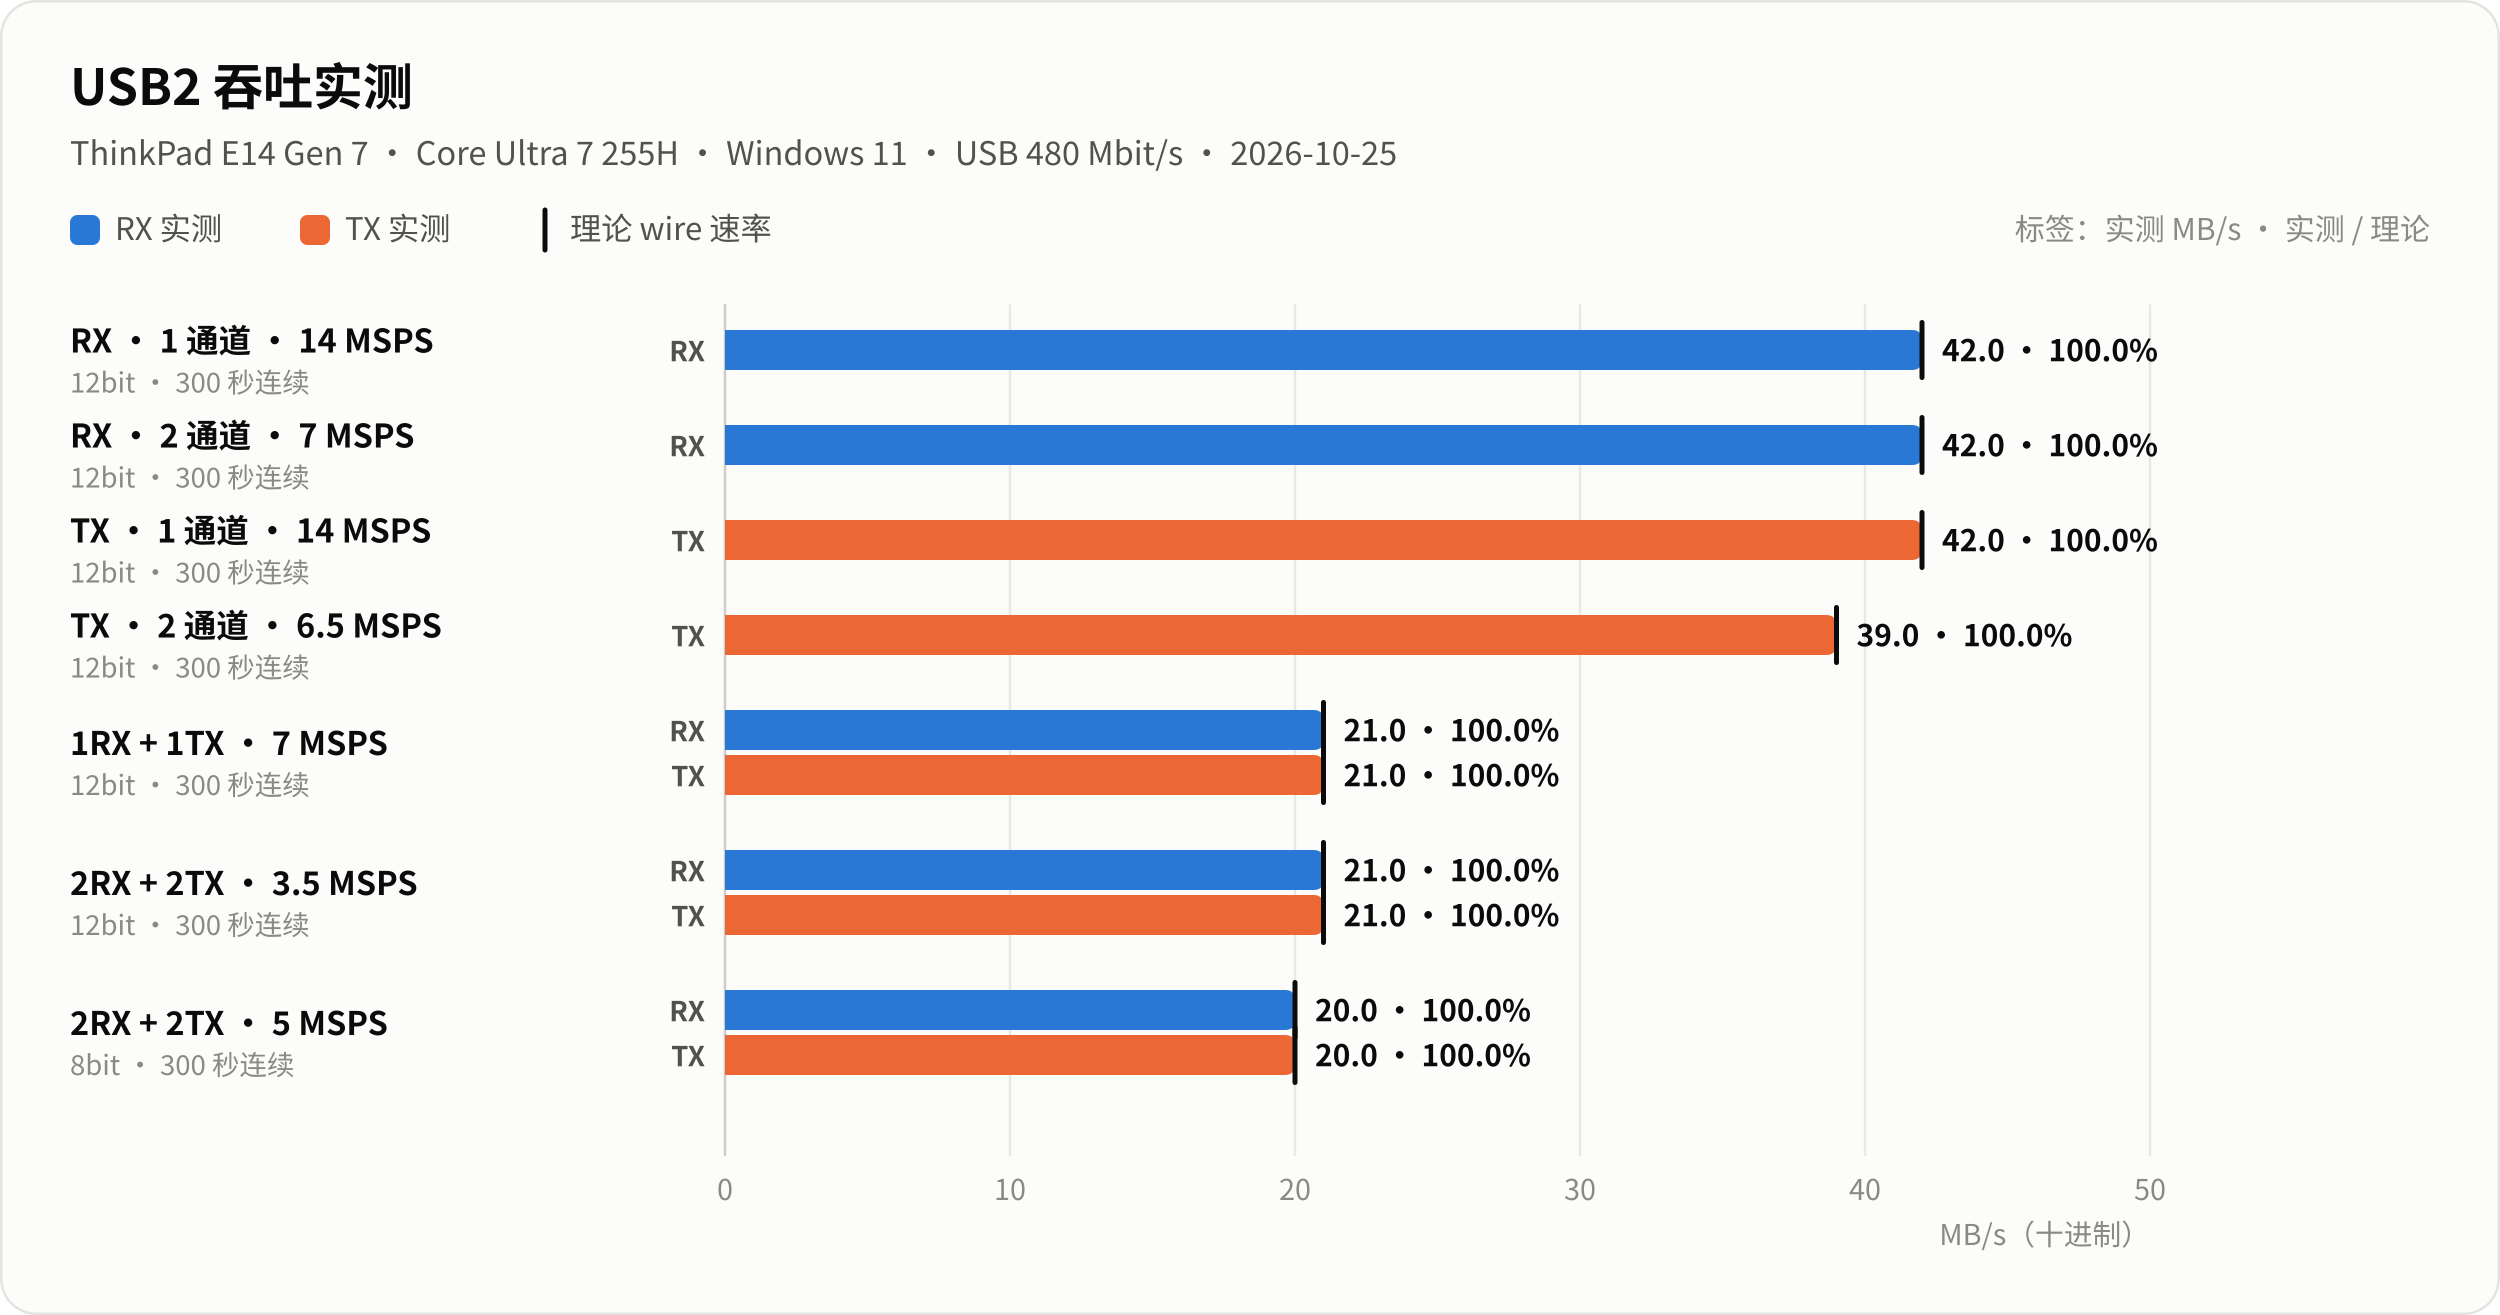
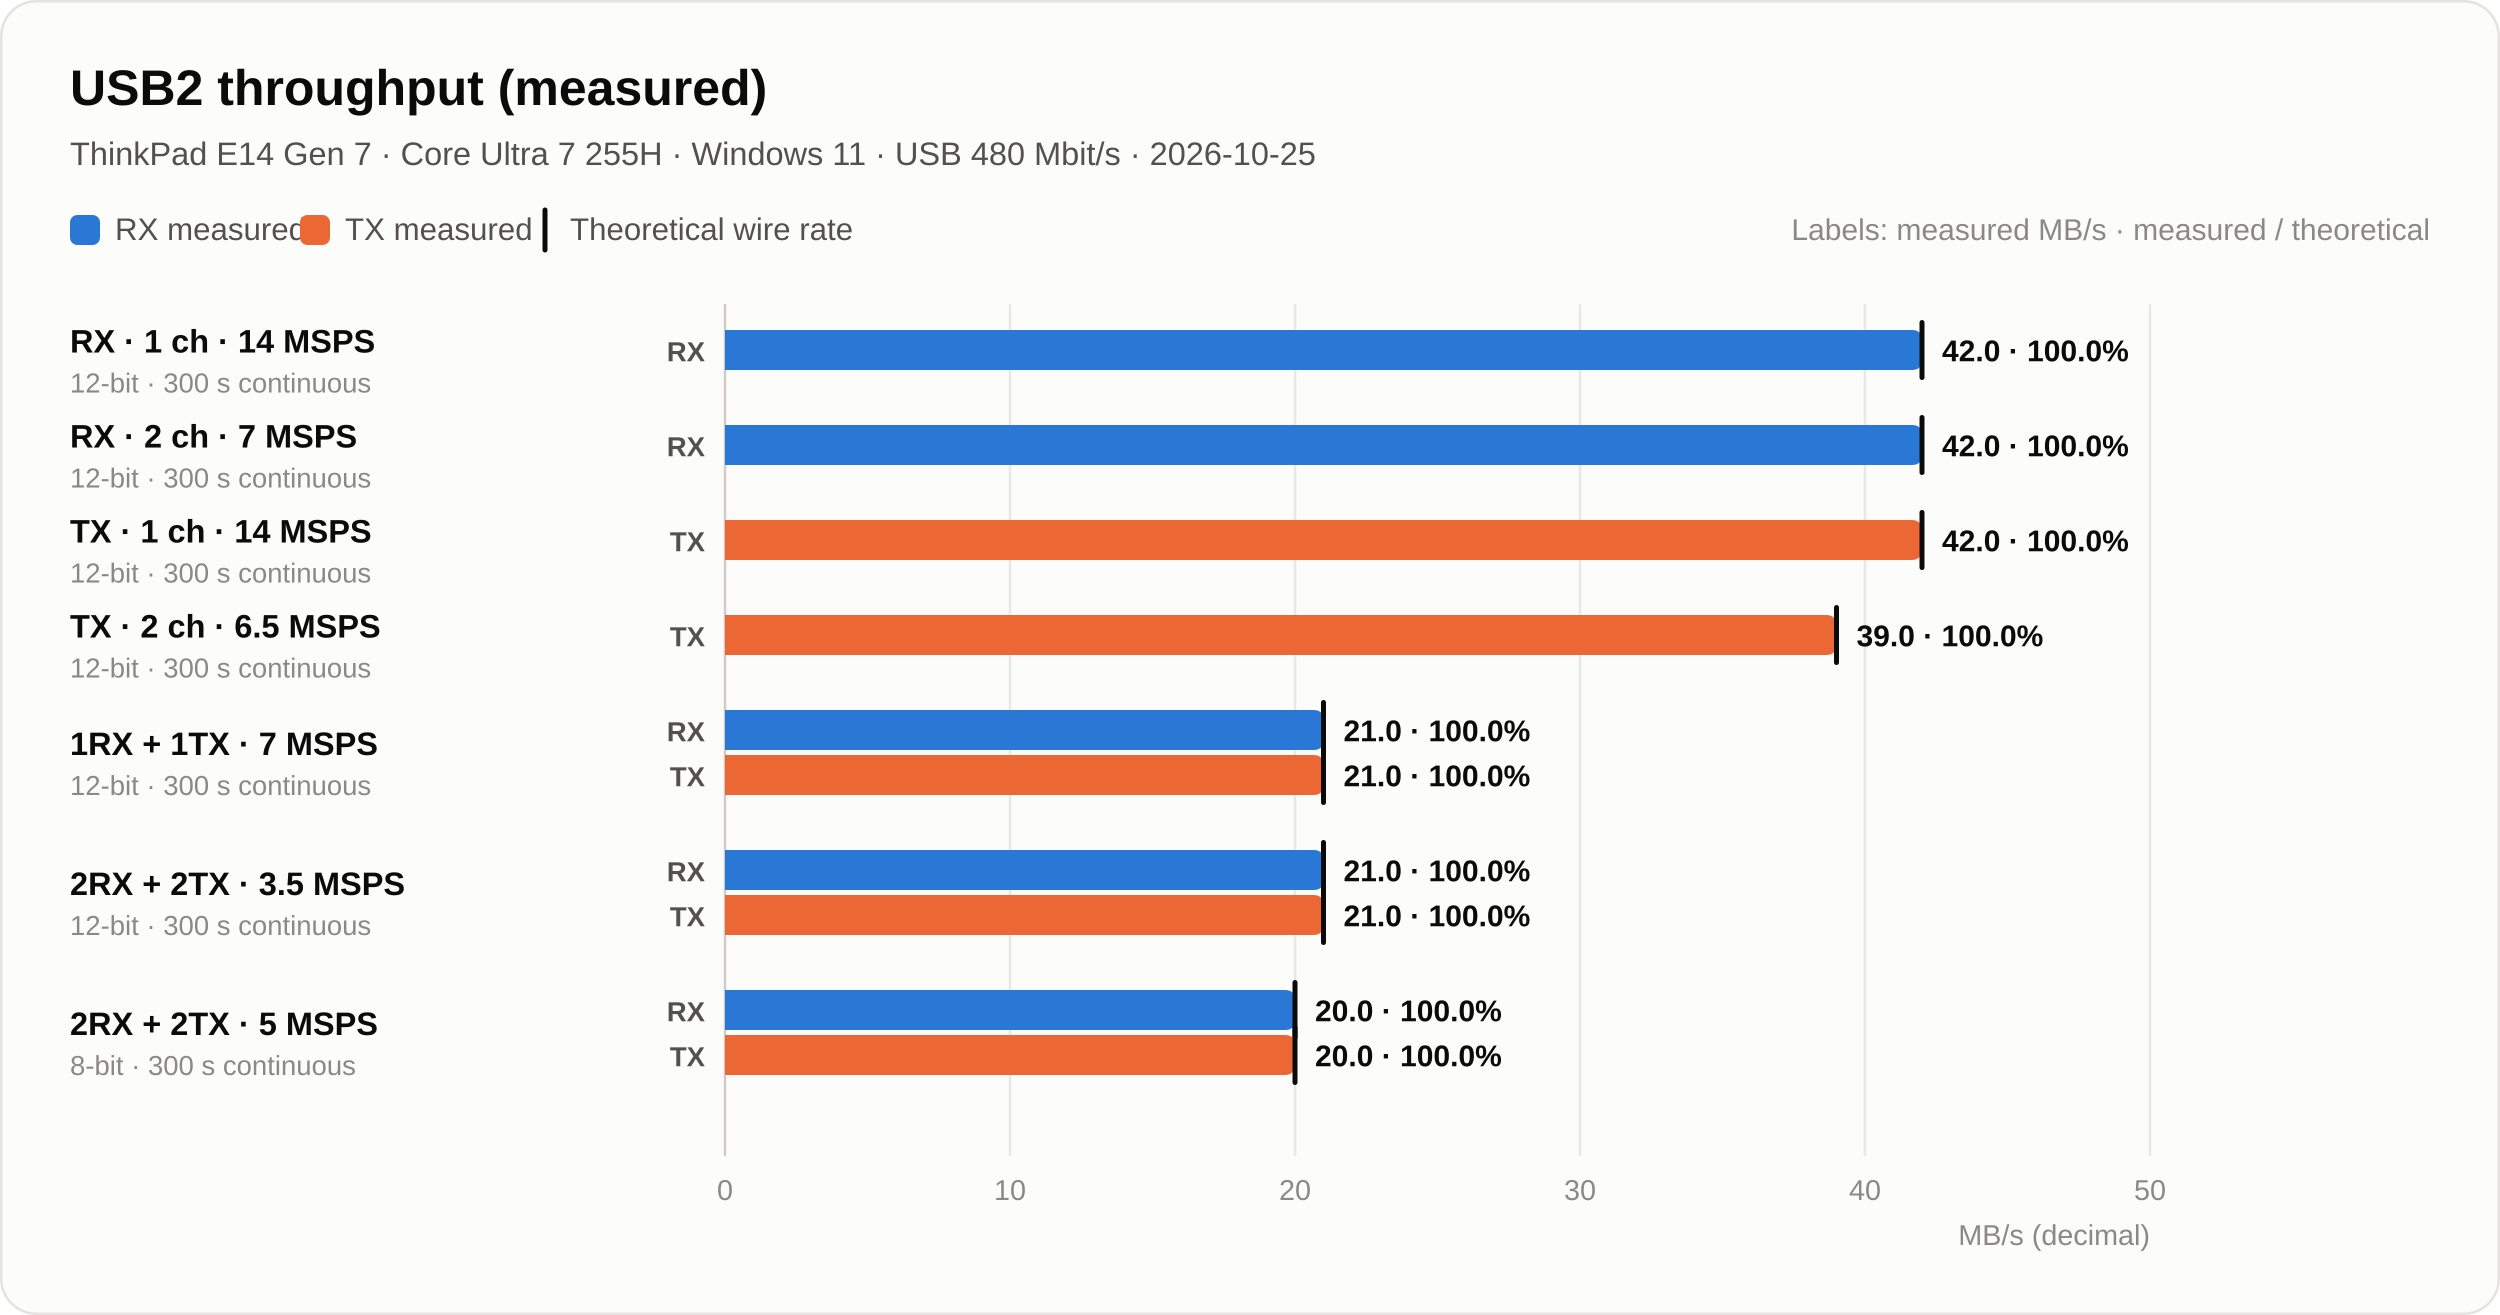
<svg xmlns="http://www.w3.org/2000/svg" width="1000" height="526" viewBox="0 0 1000 526" role="img" aria-labelledby="t d">
  <defs>
    <marker id="a-ink" viewBox="0 0 10 10" refX="8.5" refY="5" markerWidth="7" markerHeight="7" orient="auto-start-reverse">
      <path d="M0,0.8 L9,5 L0,9.2 Z" fill="#52514e" />
    </marker>
    <marker id="a-blue" viewBox="0 0 10 10" refX="8.5" refY="5" markerWidth="7" markerHeight="7" orient="auto-start-reverse">
      <path d="M0,0.8 L9,5 L0,9.2 Z" fill="#2a78d6" />
    </marker>
    <marker id="a-orange" viewBox="0 0 10 10" refX="8.5" refY="5" markerWidth="7" markerHeight="7" orient="auto-start-reverse">
      <path d="M0,0.8 L9,5 L0,9.2 Z" fill="#eb6834" />
    </marker>
    <marker id="a-muted" viewBox="0 0 10 10" refX="8.5" refY="5" markerWidth="7" markerHeight="7" orient="auto-start-reverse">
      <path d="M0,0.8 L9,5 L0,9.2 Z" fill="#8a8984" />
    </marker>
    <marker id="a-aqua" viewBox="0 0 10 10" refX="8.5" refY="5" markerWidth="7" markerHeight="7" orient="auto-start-reverse">
      <path d="M0,0.8 L9,5 L0,9.2 Z" fill="#1baf7a" />
    </marker>
    <marker id="a-violet" viewBox="0 0 10 10" refX="8.5" refY="5" markerWidth="7" markerHeight="7" orient="auto-start-reverse">
      <path d="M0,0.8 L9,5 L0,9.2 Z" fill="#6250d6" />
    </marker>
  </defs>
  <rect x="0.5" y="0.5" width="999" height="525" rx="14" fill="#fcfcfb" stroke="#e4e3df" />
-   <text x="28" y="42" font-family="'Segoe UI','Microsoft YaHei','PingFang SC','Noto Sans CJK SC','Noto Sans SC',sans-serif" font-size="20" font-weight="700" fill="#0b0b0b" text-anchor="start">USB2 吞吐实测</text>
-   <text x="28" y="66" font-family="'Segoe UI','Microsoft YaHei','PingFang SC','Noto Sans CJK SC','Noto Sans SC',sans-serif" font-size="13" font-weight="400" fill="#52514e" text-anchor="start">ThinkPad E14 Gen 7 · Core Ultra 7 255H · Windows 11 · USB 480 Mbit/s · 2026-10-25</text>
+   <text x="28" y="42" font-family="'Segoe UI','Helvetica Neue',Arial,sans-serif" font-size="20" font-weight="700" fill="#0b0b0b" text-anchor="start">USB2 throughput (measured)</text>
+   <text x="28" y="66" font-family="'Segoe UI','Helvetica Neue',Arial,sans-serif" font-size="13" font-weight="400" fill="#52514e" text-anchor="start">ThinkPad E14 Gen 7 · Core Ultra 7 255H · Windows 11 · USB 480 Mbit/s · 2026-10-25</text>
  <rect x="28" y="86" width="12" height="12" rx="3" fill="#2a78d6" />
-   <text x="46" y="96" font-family="'Segoe UI','Microsoft YaHei','PingFang SC','Noto Sans CJK SC','Noto Sans SC',sans-serif" font-size="12.5" font-weight="500" fill="#52514e" text-anchor="start">RX 实测</text>
+   <text x="46" y="96" font-family="'Segoe UI','Helvetica Neue',Arial,sans-serif" font-size="12.5" font-weight="500" fill="#52514e" text-anchor="start">RX measured</text>
  <rect x="120" y="86" width="12" height="12" rx="3" fill="#eb6834" />
-   <text x="138" y="96" font-family="'Segoe UI','Microsoft YaHei','PingFang SC','Noto Sans CJK SC','Noto Sans SC',sans-serif" font-size="12.5" font-weight="500" fill="#52514e" text-anchor="start">TX 实测</text>
+   <text x="138" y="96" font-family="'Segoe UI','Helvetica Neue',Arial,sans-serif" font-size="12.5" font-weight="500" fill="#52514e" text-anchor="start">TX measured</text>
  <line x1="218" y1="84" x2="218" y2="100" stroke="#0b0b0b" stroke-width="2" stroke-linecap="round" />
-   <text x="228" y="96" font-family="'Segoe UI','Microsoft YaHei','PingFang SC','Noto Sans CJK SC','Noto Sans SC',sans-serif" font-size="12.5" font-weight="500" fill="#52514e" text-anchor="start">理论 wire 速率</text>
-   <text x="972" y="96" font-family="'Segoe UI','Microsoft YaHei','PingFang SC','Noto Sans CJK SC','Noto Sans SC',sans-serif" font-size="12" font-weight="400" fill="#8a8984" text-anchor="end">标签：实测 MB/s · 实测 / 理论</text>
+   <text x="228" y="96" font-family="'Segoe UI','Helvetica Neue',Arial,sans-serif" font-size="12.5" font-weight="500" fill="#52514e" text-anchor="start">Theoretical wire rate</text>
+   <text x="972" y="96" font-family="'Segoe UI','Helvetica Neue',Arial,sans-serif" font-size="12" font-weight="400" fill="#8a8984" text-anchor="end">Labels: measured MB/s · measured / theoretical</text>
  <line x1="290.0" y1="122" x2="290.0" y2="462" stroke="#cfcdc6" stroke-width="1" stroke-linecap="round" />
-   <text x="290.0" y="480" font-family="'Segoe UI','Microsoft YaHei','PingFang SC','Noto Sans CJK SC','Noto Sans SC',sans-serif" font-size="11.5" font-weight="400" fill="#8a8984" text-anchor="middle">0</text>
+   <text x="290.0" y="480" font-family="'Segoe UI','Helvetica Neue',Arial,sans-serif" font-size="11.5" font-weight="400" fill="#8a8984" text-anchor="middle">0</text>
  <line x1="404.0" y1="122" x2="404.0" y2="462" stroke="#e9e8e4" stroke-width="1" stroke-linecap="round" />
-   <text x="404.0" y="480" font-family="'Segoe UI','Microsoft YaHei','PingFang SC','Noto Sans CJK SC','Noto Sans SC',sans-serif" font-size="11.5" font-weight="400" fill="#8a8984" text-anchor="middle">10</text>
+   <text x="404.0" y="480" font-family="'Segoe UI','Helvetica Neue',Arial,sans-serif" font-size="11.5" font-weight="400" fill="#8a8984" text-anchor="middle">10</text>
  <line x1="518.0" y1="122" x2="518.0" y2="462" stroke="#e9e8e4" stroke-width="1" stroke-linecap="round" />
-   <text x="518.0" y="480" font-family="'Segoe UI','Microsoft YaHei','PingFang SC','Noto Sans CJK SC','Noto Sans SC',sans-serif" font-size="11.5" font-weight="400" fill="#8a8984" text-anchor="middle">20</text>
+   <text x="518.0" y="480" font-family="'Segoe UI','Helvetica Neue',Arial,sans-serif" font-size="11.5" font-weight="400" fill="#8a8984" text-anchor="middle">20</text>
  <line x1="632.0" y1="122" x2="632.0" y2="462" stroke="#e9e8e4" stroke-width="1" stroke-linecap="round" />
-   <text x="632.0" y="480" font-family="'Segoe UI','Microsoft YaHei','PingFang SC','Noto Sans CJK SC','Noto Sans SC',sans-serif" font-size="11.5" font-weight="400" fill="#8a8984" text-anchor="middle">30</text>
+   <text x="632.0" y="480" font-family="'Segoe UI','Helvetica Neue',Arial,sans-serif" font-size="11.5" font-weight="400" fill="#8a8984" text-anchor="middle">30</text>
  <line x1="746.0" y1="122" x2="746.0" y2="462" stroke="#e9e8e4" stroke-width="1" stroke-linecap="round" />
-   <text x="746.0" y="480" font-family="'Segoe UI','Microsoft YaHei','PingFang SC','Noto Sans CJK SC','Noto Sans SC',sans-serif" font-size="11.5" font-weight="400" fill="#8a8984" text-anchor="middle">40</text>
+   <text x="746.0" y="480" font-family="'Segoe UI','Helvetica Neue',Arial,sans-serif" font-size="11.5" font-weight="400" fill="#8a8984" text-anchor="middle">40</text>
  <line x1="860.0" y1="122" x2="860.0" y2="462" stroke="#e9e8e4" stroke-width="1" stroke-linecap="round" />
-   <text x="860.0" y="480" font-family="'Segoe UI','Microsoft YaHei','PingFang SC','Noto Sans CJK SC','Noto Sans SC',sans-serif" font-size="11.5" font-weight="400" fill="#8a8984" text-anchor="middle">50</text>
-   <text x="860.0" y="498" font-family="'Segoe UI','Microsoft YaHei','PingFang SC','Noto Sans CJK SC','Noto Sans SC',sans-serif" font-size="11.5" font-weight="400" fill="#8a8984" text-anchor="end">MB/s（十进制）</text>
-   <text x="28" y="141.0" font-family="'Segoe UI','Microsoft YaHei','PingFang SC','Noto Sans CJK SC','Noto Sans SC',sans-serif" font-size="13" font-weight="600" fill="#0b0b0b" text-anchor="start">RX · 1 通道 · 14 MSPS</text>
-   <text x="28" y="157.0" font-family="'Segoe UI','Microsoft YaHei','PingFang SC','Noto Sans CJK SC','Noto Sans SC',sans-serif" font-size="11" font-weight="400" fill="#8a8984" text-anchor="start">12bit · 300 秒连续</text>
+   <text x="860.0" y="480" font-family="'Segoe UI','Helvetica Neue',Arial,sans-serif" font-size="11.5" font-weight="400" fill="#8a8984" text-anchor="middle">50</text>
+   <text x="860.0" y="498" font-family="'Segoe UI','Helvetica Neue',Arial,sans-serif" font-size="11.5" font-weight="400" fill="#8a8984" text-anchor="end">MB/s (decimal)</text>
+   <text x="28" y="141.0" font-family="'Segoe UI','Helvetica Neue',Arial,sans-serif" font-size="13" font-weight="600" fill="#0b0b0b" text-anchor="start">RX · 1 ch · 14 MSPS</text>
+   <text x="28" y="157.0" font-family="'Segoe UI','Helvetica Neue',Arial,sans-serif" font-size="11" font-weight="400" fill="#8a8984" text-anchor="start">12-bit · 300 s continuous</text>
  <path d="M290,132 L764.779,132 Q768.779,132 768.779,136 L768.779,144 Q768.779,148 764.779,148 L290,148 Z" stroke="#2a78d6" stroke-width="0" fill="#2a78d6" stroke-linecap="round" stroke-linejoin="round" />
  <line x1="768.8" y1="129" x2="768.8" y2="151" stroke="#0b0b0b" stroke-width="2" stroke-linecap="round" />
-   <text x="776.8" y="144.5" font-family="'Segoe UI','Microsoft YaHei','PingFang SC','Noto Sans CJK SC','Noto Sans SC',sans-serif" font-size="12" font-weight="600" fill="#0b0b0b" text-anchor="start">42.0 · 100.0%</text>
-   <text x="282" y="144.5" font-family="'Segoe UI','Microsoft YaHei','PingFang SC','Noto Sans CJK SC','Noto Sans SC',sans-serif" font-size="11" font-weight="700" fill="#52514e" text-anchor="end">RX</text>
-   <text x="28" y="179.0" font-family="'Segoe UI','Microsoft YaHei','PingFang SC','Noto Sans CJK SC','Noto Sans SC',sans-serif" font-size="13" font-weight="600" fill="#0b0b0b" text-anchor="start">RX · 2 通道 · 7 MSPS</text>
-   <text x="28" y="195.0" font-family="'Segoe UI','Microsoft YaHei','PingFang SC','Noto Sans CJK SC','Noto Sans SC',sans-serif" font-size="11" font-weight="400" fill="#8a8984" text-anchor="start">12bit · 300 秒连续</text>
+   <text x="776.8" y="144.5" font-family="'Segoe UI','Helvetica Neue',Arial,sans-serif" font-size="12" font-weight="600" fill="#0b0b0b" text-anchor="start">42.0 · 100.0%</text>
+   <text x="282" y="144.5" font-family="'Segoe UI','Helvetica Neue',Arial,sans-serif" font-size="11" font-weight="700" fill="#52514e" text-anchor="end">RX</text>
+   <text x="28" y="179.0" font-family="'Segoe UI','Helvetica Neue',Arial,sans-serif" font-size="13" font-weight="600" fill="#0b0b0b" text-anchor="start">RX · 2 ch · 7 MSPS</text>
+   <text x="28" y="195.0" font-family="'Segoe UI','Helvetica Neue',Arial,sans-serif" font-size="11" font-weight="400" fill="#8a8984" text-anchor="start">12-bit · 300 s continuous</text>
  <path d="M290,170 L764.78,170 Q768.78,170 768.78,174 L768.78,182 Q768.78,186 764.78,186 L290,186 Z" stroke="#2a78d6" stroke-width="0" fill="#2a78d6" stroke-linecap="round" stroke-linejoin="round" />
  <line x1="768.8" y1="167" x2="768.8" y2="189" stroke="#0b0b0b" stroke-width="2" stroke-linecap="round" />
-   <text x="776.8" y="182.5" font-family="'Segoe UI','Microsoft YaHei','PingFang SC','Noto Sans CJK SC','Noto Sans SC',sans-serif" font-size="12" font-weight="600" fill="#0b0b0b" text-anchor="start">42.0 · 100.0%</text>
-   <text x="282" y="182.5" font-family="'Segoe UI','Microsoft YaHei','PingFang SC','Noto Sans CJK SC','Noto Sans SC',sans-serif" font-size="11" font-weight="700" fill="#52514e" text-anchor="end">RX</text>
-   <text x="28" y="217.0" font-family="'Segoe UI','Microsoft YaHei','PingFang SC','Noto Sans CJK SC','Noto Sans SC',sans-serif" font-size="13" font-weight="600" fill="#0b0b0b" text-anchor="start">TX · 1 通道 · 14 MSPS</text>
-   <text x="28" y="233.0" font-family="'Segoe UI','Microsoft YaHei','PingFang SC','Noto Sans CJK SC','Noto Sans SC',sans-serif" font-size="11" font-weight="400" fill="#8a8984" text-anchor="start">12bit · 300 秒连续</text>
+   <text x="776.8" y="182.5" font-family="'Segoe UI','Helvetica Neue',Arial,sans-serif" font-size="12" font-weight="600" fill="#0b0b0b" text-anchor="start">42.0 · 100.0%</text>
+   <text x="282" y="182.5" font-family="'Segoe UI','Helvetica Neue',Arial,sans-serif" font-size="11" font-weight="700" fill="#52514e" text-anchor="end">RX</text>
+   <text x="28" y="217.0" font-family="'Segoe UI','Helvetica Neue',Arial,sans-serif" font-size="13" font-weight="600" fill="#0b0b0b" text-anchor="start">TX · 1 ch · 14 MSPS</text>
+   <text x="28" y="233.0" font-family="'Segoe UI','Helvetica Neue',Arial,sans-serif" font-size="11" font-weight="400" fill="#8a8984" text-anchor="start">12-bit · 300 s continuous</text>
  <path d="M290,208 L764.654,208 Q768.654,208 768.654,212 L768.654,220 Q768.654,224 764.654,224 L290,224 Z" stroke="#eb6834" stroke-width="0" fill="#eb6834" stroke-linecap="round" stroke-linejoin="round" />
  <line x1="768.8" y1="205" x2="768.8" y2="227" stroke="#0b0b0b" stroke-width="2" stroke-linecap="round" />
-   <text x="776.8" y="220.5" font-family="'Segoe UI','Microsoft YaHei','PingFang SC','Noto Sans CJK SC','Noto Sans SC',sans-serif" font-size="12" font-weight="600" fill="#0b0b0b" text-anchor="start">42.0 · 100.0%</text>
-   <text x="282" y="220.5" font-family="'Segoe UI','Microsoft YaHei','PingFang SC','Noto Sans CJK SC','Noto Sans SC',sans-serif" font-size="11" font-weight="700" fill="#52514e" text-anchor="end">TX</text>
-   <text x="28" y="255.0" font-family="'Segoe UI','Microsoft YaHei','PingFang SC','Noto Sans CJK SC','Noto Sans SC',sans-serif" font-size="13" font-weight="600" fill="#0b0b0b" text-anchor="start">TX · 2 通道 · 6.5 MSPS</text>
-   <text x="28" y="271.0" font-family="'Segoe UI','Microsoft YaHei','PingFang SC','Noto Sans CJK SC','Noto Sans SC',sans-serif" font-size="11" font-weight="400" fill="#8a8984" text-anchor="start">12bit · 300 秒连续</text>
+   <text x="776.8" y="220.5" font-family="'Segoe UI','Helvetica Neue',Arial,sans-serif" font-size="12" font-weight="600" fill="#0b0b0b" text-anchor="start">42.0 · 100.0%</text>
+   <text x="282" y="220.5" font-family="'Segoe UI','Helvetica Neue',Arial,sans-serif" font-size="11" font-weight="700" fill="#52514e" text-anchor="end">TX</text>
+   <text x="28" y="255.0" font-family="'Segoe UI','Helvetica Neue',Arial,sans-serif" font-size="13" font-weight="600" fill="#0b0b0b" text-anchor="start">TX · 2 ch · 6.5 MSPS</text>
+   <text x="28" y="271.0" font-family="'Segoe UI','Helvetica Neue',Arial,sans-serif" font-size="11" font-weight="400" fill="#8a8984" text-anchor="start">12-bit · 300 s continuous</text>
  <path d="M290,246 L730.466,246 Q734.466,246 734.466,250 L734.466,258 Q734.466,262 730.466,262 L290,262 Z" stroke="#eb6834" stroke-width="0" fill="#eb6834" stroke-linecap="round" stroke-linejoin="round" />
  <line x1="734.6" y1="243" x2="734.6" y2="265" stroke="#0b0b0b" stroke-width="2" stroke-linecap="round" />
-   <text x="742.6" y="258.5" font-family="'Segoe UI','Microsoft YaHei','PingFang SC','Noto Sans CJK SC','Noto Sans SC',sans-serif" font-size="12" font-weight="600" fill="#0b0b0b" text-anchor="start">39.0 · 100.0%</text>
-   <text x="282" y="258.5" font-family="'Segoe UI','Microsoft YaHei','PingFang SC','Noto Sans CJK SC','Noto Sans SC',sans-serif" font-size="11" font-weight="700" fill="#52514e" text-anchor="end">TX</text>
-   <text x="28" y="302.0" font-family="'Segoe UI','Microsoft YaHei','PingFang SC','Noto Sans CJK SC','Noto Sans SC',sans-serif" font-size="13" font-weight="600" fill="#0b0b0b" text-anchor="start">1RX + 1TX · 7 MSPS</text>
-   <text x="28" y="318.0" font-family="'Segoe UI','Microsoft YaHei','PingFang SC','Noto Sans CJK SC','Noto Sans SC',sans-serif" font-size="11" font-weight="400" fill="#8a8984" text-anchor="start">12bit · 300 秒连续</text>
+   <text x="742.6" y="258.5" font-family="'Segoe UI','Helvetica Neue',Arial,sans-serif" font-size="12" font-weight="600" fill="#0b0b0b" text-anchor="start">39.0 · 100.0%</text>
+   <text x="282" y="258.5" font-family="'Segoe UI','Helvetica Neue',Arial,sans-serif" font-size="11" font-weight="700" fill="#52514e" text-anchor="end">TX</text>
+   <text x="28" y="302.0" font-family="'Segoe UI','Helvetica Neue',Arial,sans-serif" font-size="13" font-weight="600" fill="#0b0b0b" text-anchor="start">1RX + 1TX · 7 MSPS</text>
+   <text x="28" y="318.0" font-family="'Segoe UI','Helvetica Neue',Arial,sans-serif" font-size="11" font-weight="400" fill="#8a8984" text-anchor="start">12-bit · 300 s continuous</text>
  <path d="M290,284 L525.386,284 Q529.386,284 529.386,288 L529.386,296 Q529.386,300 525.386,300 L290,300 Z" stroke="#2a78d6" stroke-width="0" fill="#2a78d6" stroke-linecap="round" stroke-linejoin="round" />
  <line x1="529.4" y1="281" x2="529.4" y2="303" stroke="#0b0b0b" stroke-width="2" stroke-linecap="round" />
-   <text x="537.4" y="296.5" font-family="'Segoe UI','Microsoft YaHei','PingFang SC','Noto Sans CJK SC','Noto Sans SC',sans-serif" font-size="12" font-weight="600" fill="#0b0b0b" text-anchor="start">21.0 · 100.0%</text>
-   <text x="282" y="296.5" font-family="'Segoe UI','Microsoft YaHei','PingFang SC','Noto Sans CJK SC','Noto Sans SC',sans-serif" font-size="11" font-weight="700" fill="#52514e" text-anchor="end">RX</text>
+   <text x="537.4" y="296.5" font-family="'Segoe UI','Helvetica Neue',Arial,sans-serif" font-size="12" font-weight="600" fill="#0b0b0b" text-anchor="start">21.0 · 100.0%</text>
+   <text x="282" y="296.5" font-family="'Segoe UI','Helvetica Neue',Arial,sans-serif" font-size="11" font-weight="700" fill="#52514e" text-anchor="end">RX</text>
  <path d="M290,302 L525.326,302 Q529.326,302 529.326,306 L529.326,314 Q529.326,318 525.326,318 L290,318 Z" stroke="#eb6834" stroke-width="0" fill="#eb6834" stroke-linecap="round" stroke-linejoin="round" />
  <line x1="529.4" y1="299" x2="529.4" y2="321" stroke="#0b0b0b" stroke-width="2" stroke-linecap="round" />
-   <text x="537.4" y="314.5" font-family="'Segoe UI','Microsoft YaHei','PingFang SC','Noto Sans CJK SC','Noto Sans SC',sans-serif" font-size="12" font-weight="600" fill="#0b0b0b" text-anchor="start">21.0 · 100.0%</text>
-   <text x="282" y="314.5" font-family="'Segoe UI','Microsoft YaHei','PingFang SC','Noto Sans CJK SC','Noto Sans SC',sans-serif" font-size="11" font-weight="700" fill="#52514e" text-anchor="end">TX</text>
-   <text x="28" y="358.0" font-family="'Segoe UI','Microsoft YaHei','PingFang SC','Noto Sans CJK SC','Noto Sans SC',sans-serif" font-size="13" font-weight="600" fill="#0b0b0b" text-anchor="start">2RX + 2TX · 3.5 MSPS</text>
-   <text x="28" y="374.0" font-family="'Segoe UI','Microsoft YaHei','PingFang SC','Noto Sans CJK SC','Noto Sans SC',sans-serif" font-size="11" font-weight="400" fill="#8a8984" text-anchor="start">12bit · 300 秒连续</text>
+   <text x="537.4" y="314.5" font-family="'Segoe UI','Helvetica Neue',Arial,sans-serif" font-size="12" font-weight="600" fill="#0b0b0b" text-anchor="start">21.0 · 100.0%</text>
+   <text x="282" y="314.5" font-family="'Segoe UI','Helvetica Neue',Arial,sans-serif" font-size="11" font-weight="700" fill="#52514e" text-anchor="end">TX</text>
+   <text x="28" y="358.0" font-family="'Segoe UI','Helvetica Neue',Arial,sans-serif" font-size="13" font-weight="600" fill="#0b0b0b" text-anchor="start">2RX + 2TX · 3.5 MSPS</text>
+   <text x="28" y="374.0" font-family="'Segoe UI','Helvetica Neue',Arial,sans-serif" font-size="11" font-weight="400" fill="#8a8984" text-anchor="start">12-bit · 300 s continuous</text>
  <path d="M290,340 L525.391,340 Q529.391,340 529.391,344 L529.391,352 Q529.391,356 525.391,356 L290,356 Z" stroke="#2a78d6" stroke-width="0" fill="#2a78d6" stroke-linecap="round" stroke-linejoin="round" />
  <line x1="529.4" y1="337" x2="529.4" y2="359" stroke="#0b0b0b" stroke-width="2" stroke-linecap="round" />
-   <text x="537.4" y="352.5" font-family="'Segoe UI','Microsoft YaHei','PingFang SC','Noto Sans CJK SC','Noto Sans SC',sans-serif" font-size="12" font-weight="600" fill="#0b0b0b" text-anchor="start">21.0 · 100.0%</text>
-   <text x="282" y="352.5" font-family="'Segoe UI','Microsoft YaHei','PingFang SC','Noto Sans CJK SC','Noto Sans SC',sans-serif" font-size="11" font-weight="700" fill="#52514e" text-anchor="end">RX</text>
+   <text x="537.4" y="352.5" font-family="'Segoe UI','Helvetica Neue',Arial,sans-serif" font-size="12" font-weight="600" fill="#0b0b0b" text-anchor="start">21.0 · 100.0%</text>
+   <text x="282" y="352.5" font-family="'Segoe UI','Helvetica Neue',Arial,sans-serif" font-size="11" font-weight="700" fill="#52514e" text-anchor="end">RX</text>
  <path d="M290,358 L525.325,358 Q529.325,358 529.325,362 L529.325,370 Q529.325,374 525.325,374 L290,374 Z" stroke="#eb6834" stroke-width="0" fill="#eb6834" stroke-linecap="round" stroke-linejoin="round" />
  <line x1="529.4" y1="355" x2="529.4" y2="377" stroke="#0b0b0b" stroke-width="2" stroke-linecap="round" />
-   <text x="537.4" y="370.5" font-family="'Segoe UI','Microsoft YaHei','PingFang SC','Noto Sans CJK SC','Noto Sans SC',sans-serif" font-size="12" font-weight="600" fill="#0b0b0b" text-anchor="start">21.0 · 100.0%</text>
-   <text x="282" y="370.5" font-family="'Segoe UI','Microsoft YaHei','PingFang SC','Noto Sans CJK SC','Noto Sans SC',sans-serif" font-size="11" font-weight="700" fill="#52514e" text-anchor="end">TX</text>
-   <text x="28" y="414.0" font-family="'Segoe UI','Microsoft YaHei','PingFang SC','Noto Sans CJK SC','Noto Sans SC',sans-serif" font-size="13" font-weight="600" fill="#0b0b0b" text-anchor="start">2RX + 2TX · 5 MSPS</text>
-   <text x="28" y="430.0" font-family="'Segoe UI','Microsoft YaHei','PingFang SC','Noto Sans CJK SC','Noto Sans SC',sans-serif" font-size="11" font-weight="400" fill="#8a8984" text-anchor="start">8bit · 300 秒连续</text>
+   <text x="537.4" y="370.5" font-family="'Segoe UI','Helvetica Neue',Arial,sans-serif" font-size="12" font-weight="600" fill="#0b0b0b" text-anchor="start">21.0 · 100.0%</text>
+   <text x="282" y="370.5" font-family="'Segoe UI','Helvetica Neue',Arial,sans-serif" font-size="11" font-weight="700" fill="#52514e" text-anchor="end">TX</text>
+   <text x="28" y="414.0" font-family="'Segoe UI','Helvetica Neue',Arial,sans-serif" font-size="13" font-weight="600" fill="#0b0b0b" text-anchor="start">2RX + 2TX · 5 MSPS</text>
+   <text x="28" y="430.0" font-family="'Segoe UI','Helvetica Neue',Arial,sans-serif" font-size="11" font-weight="400" fill="#8a8984" text-anchor="start">8-bit · 300 s continuous</text>
  <path d="M290,396 L513.994,396 Q517.994,396 517.994,400 L517.994,408 Q517.994,412 513.994,412 L290,412 Z" stroke="#2a78d6" stroke-width="0" fill="#2a78d6" stroke-linecap="round" stroke-linejoin="round" />
  <line x1="518.0" y1="393" x2="518.0" y2="415" stroke="#0b0b0b" stroke-width="2" stroke-linecap="round" />
-   <text x="526.0" y="408.5" font-family="'Segoe UI','Microsoft YaHei','PingFang SC','Noto Sans CJK SC','Noto Sans SC',sans-serif" font-size="12" font-weight="600" fill="#0b0b0b" text-anchor="start">20.0 · 100.0%</text>
-   <text x="282" y="408.5" font-family="'Segoe UI','Microsoft YaHei','PingFang SC','Noto Sans CJK SC','Noto Sans SC',sans-serif" font-size="11" font-weight="700" fill="#52514e" text-anchor="end">RX</text>
+   <text x="526.0" y="408.5" font-family="'Segoe UI','Helvetica Neue',Arial,sans-serif" font-size="12" font-weight="600" fill="#0b0b0b" text-anchor="start">20.0 · 100.0%</text>
+   <text x="282" y="408.5" font-family="'Segoe UI','Helvetica Neue',Arial,sans-serif" font-size="11" font-weight="700" fill="#52514e" text-anchor="end">RX</text>
  <path d="M290,414 L513.93,414 Q517.93,414 517.93,418 L517.93,426 Q517.93,430 513.93,430 L290,430 Z" stroke="#eb6834" stroke-width="0" fill="#eb6834" stroke-linecap="round" stroke-linejoin="round" />
  <line x1="518.0" y1="411" x2="518.0" y2="433" stroke="#0b0b0b" stroke-width="2" stroke-linecap="round" />
-   <text x="526.0" y="426.5" font-family="'Segoe UI','Microsoft YaHei','PingFang SC','Noto Sans CJK SC','Noto Sans SC',sans-serif" font-size="12" font-weight="600" fill="#0b0b0b" text-anchor="start">20.0 · 100.0%</text>
-   <text x="282" y="426.5" font-family="'Segoe UI','Microsoft YaHei','PingFang SC','Noto Sans CJK SC','Noto Sans SC',sans-serif" font-size="11" font-weight="700" fill="#52514e" text-anchor="end">TX</text>
+   <text x="526.0" y="426.5" font-family="'Segoe UI','Helvetica Neue',Arial,sans-serif" font-size="12" font-weight="600" fill="#0b0b0b" text-anchor="start">20.0 · 100.0%</text>
+   <text x="282" y="426.5" font-family="'Segoe UI','Helvetica Neue',Arial,sans-serif" font-size="11" font-weight="700" fill="#52514e" text-anchor="end">TX</text>
</svg>
